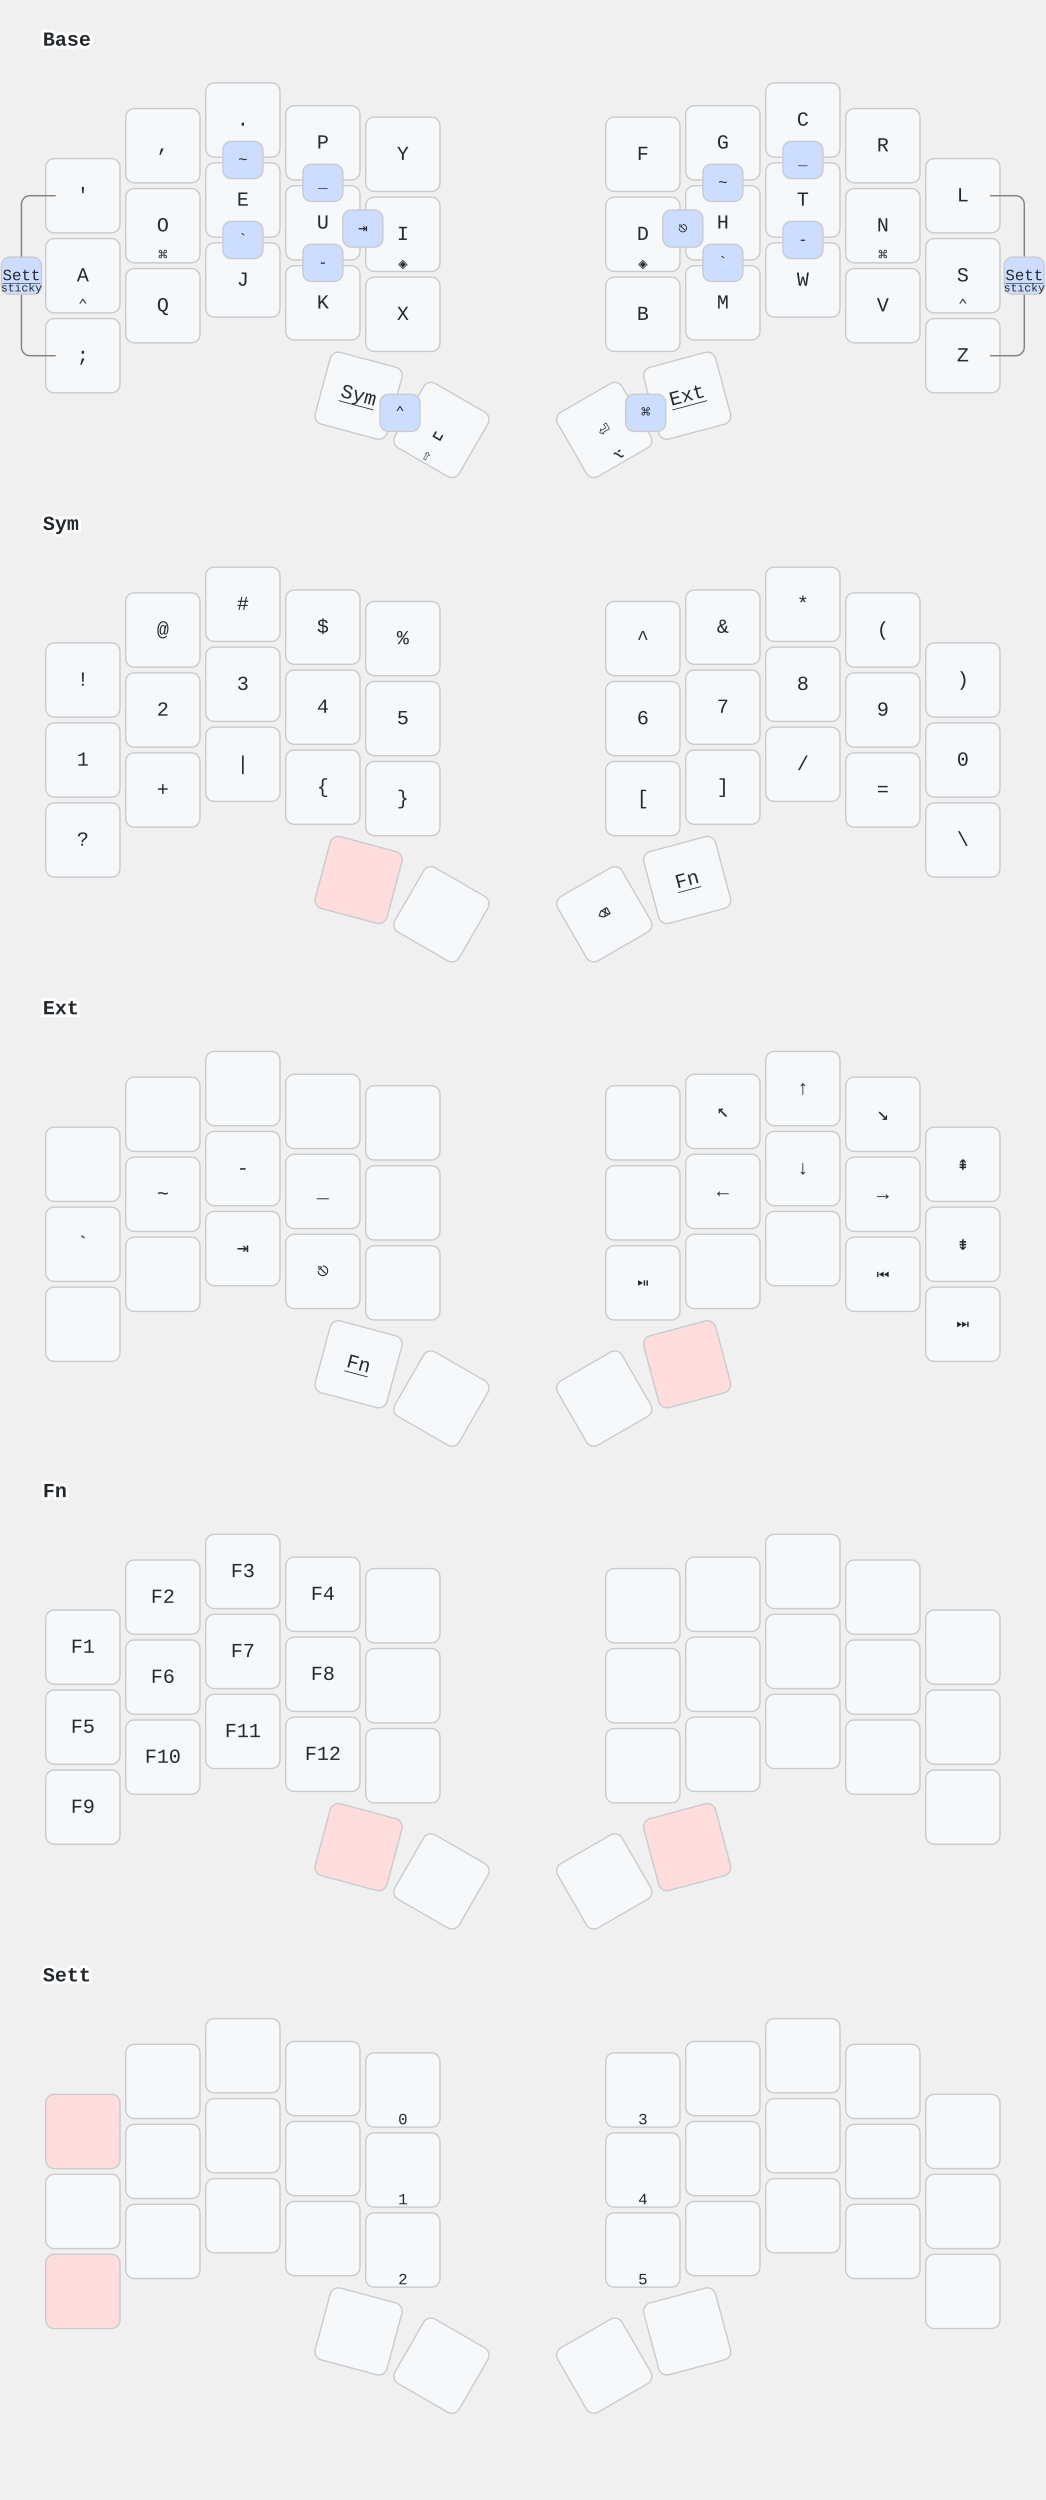
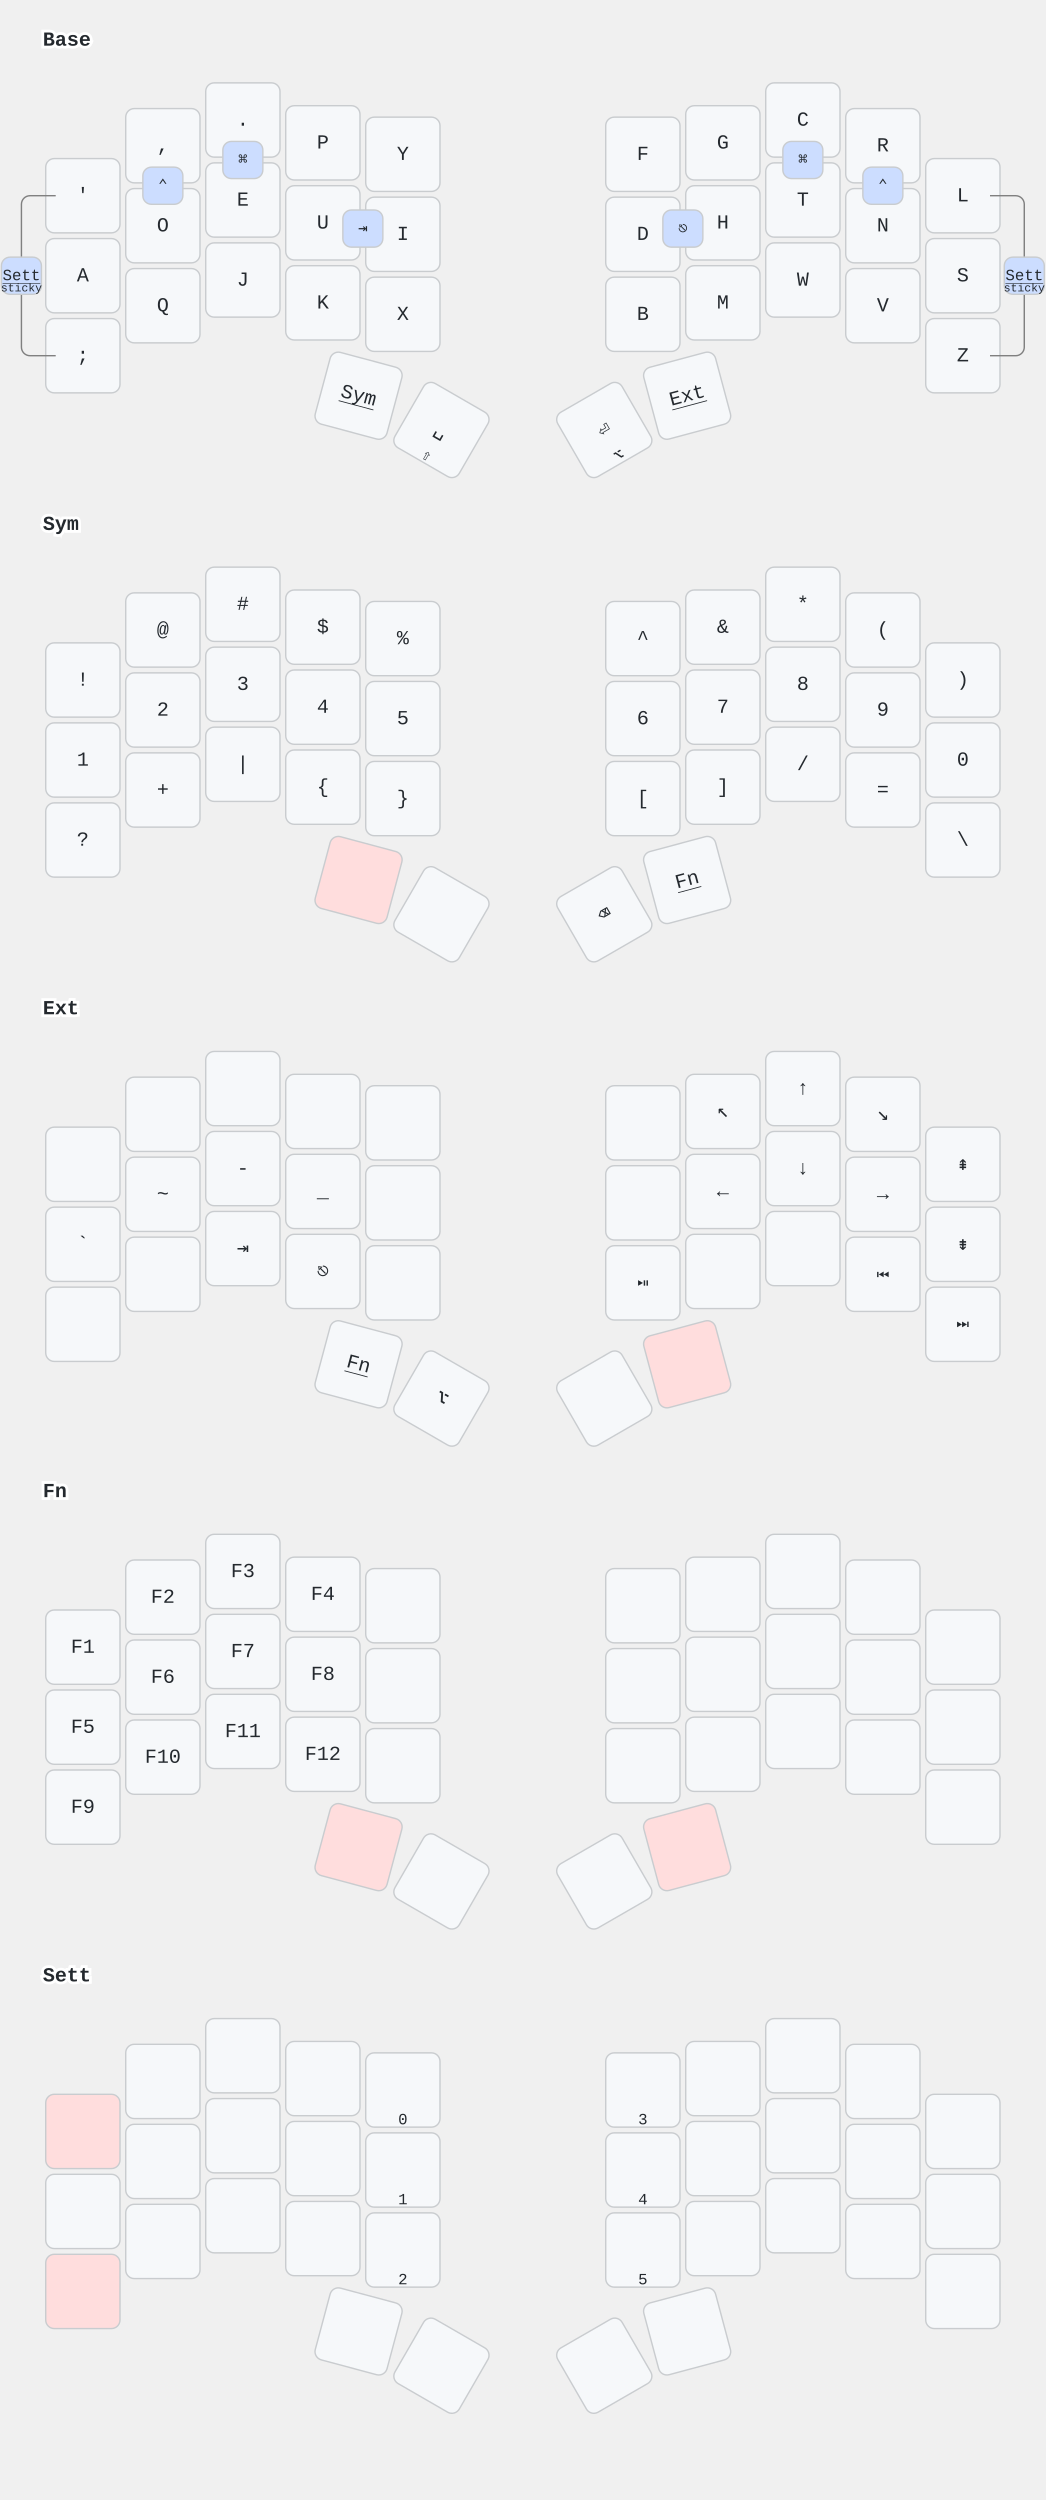
<svg xmlns="http://www.w3.org/2000/svg" xmlns:xlink="http://www.w3.org/1999/xlink" width="732" height="1750" viewBox="0 0 732 1750" class="keymap">
  <defs>/* start glyphs */
- <svg id="mdi:backup-restore">
-       <svg id="mdi-backup-restore" viewBox="0 0 24 24">
-         <path d="M12,3A9,9 0 0,0 3,12H0L4,16L8,12H5A7,7 0 0,1 12,5A7,7 0 0,1 19,12A7,7 0 0,1 12,19C10.5,19 9.09,18.5 7.94,17.7L6.5,19.14C8.04,20.3 9.94,21 12,21A9,9 0 0,0 21,12A9,9 0 0,0 12,3M14,12A2,2 0 0,0 12,10A2,2 0 0,0 10,12A2,2 0 0,0 12,14A2,2 0 0,0 14,12Z" />
-       </svg>
-     </svg>
-     <svg id="mdi:bluetooth-connect">
+ <svg id="mdi:bluetooth-connect">
      <svg id="mdi-bluetooth-connect" viewBox="0 0 24 24">
        <path d="M19,10L17,12L19,14L21,12M14.88,16.29L13,18.17V14.41M13,5.83L14.88,7.71L13,9.58M17.71,7.71L12,2H11V9.58L6.41,5L5,6.41L10.59,12L5,17.58L6.41,19L11,14.41V22H12L17.71,16.29L13.41,12M7,12L5,10L3,12L5,14L7,12Z" />
      </svg>
    </svg>
    <svg id="mdi:bluetooth-off">
      <svg id="mdi-bluetooth-off" viewBox="0 0 24 24">
        <path d="M13,5.83L14.88,7.71L13.28,9.31L14.69,10.72L17.71,7.7L12,2H11V7.03L13,9.03M5.41,4L4,5.41L10.59,12L5,17.59L6.41,19L11,14.41V22H12L16.29,17.71L18.59,20L20,18.59M13,18.17V14.41L14.88,16.29" />
      </svg>
    </svg>
    <svg id="mdi:progress-download">
      <svg id="mdi-progress-download" viewBox="0 0 24 24">
        <path d="M13,2.03C17.73,2.5 21.5,6.25 21.95,11C22.5,16.5 18.5,21.38 13,21.93V19.93C16.64,19.5 19.5,16.61 19.96,12.97C20.5,8.58 17.39,4.59 13,4.05V2.05L13,2.03M11,2.06V4.06C9.57,4.26 8.22,4.84 7.1,5.74L5.67,4.26C7.19,3 9.05,2.25 11,2.06M4.26,5.67L5.69,7.1C4.8,8.23 4.24,9.58 4.05,11H2.05C2.25,9.04 3,7.19 4.26,5.67M2.06,13H4.06C4.24,14.42 4.81,15.77 5.69,16.9L4.27,18.33C3.03,16.81 2.26,14.96 2.06,13M7.1,18.37C8.23,19.25 9.58,19.82 11,20V22C9.04,21.79 7.18,21 5.67,19.74L7.1,18.37M12,16.5L7.5,12H11V8H13V12H16.5L12,16.5Z" />
      </svg>
    </svg>
    <svg id="mdi:volume-high">
      <svg id="mdi-volume-high" viewBox="0 0 24 24">
        <path d="M14,3.23V5.29C16.89,6.15 19,8.83 19,12C19,15.17 16.89,17.84 14,18.7V20.77C18,19.86 21,16.28 21,12C21,7.72 18,4.14 14,3.23M16.5,12C16.5,10.23 15.5,8.71 14,7.97V16C15.5,15.29 16.5,13.76 16.5,12M3,9V15H7L12,20V4L7,9H3Z" />
      </svg>
    </svg>
    <svg id="mdi:volume-medium">
      <svg id="mdi-volume-medium" viewBox="0 0 24 24">
        <path d="M5,9V15H9L14,20V4L9,9M18.5,12C18.5,10.23 17.5,8.71 16,7.97V16C17.5,15.29 18.5,13.76 18.5,12Z" />
      </svg>
    </svg>
  </defs>/* end glyphs */
<style>/* inherit to force styles through use tags */
svg path {
    fill: inherit;
}

/* font and background color specifications */
svg.keymap {
    font-family: SFMono-Regular,Consolas,Liberation Mono,Menlo,monospace;
    font-size: 14px;
    font-kerning: normal;
    text-rendering: optimizeLegibility;
    fill: #24292e;
}

/* default key styling */
rect.key {
    fill: #f6f8fa;
}

rect.key, rect.combo {
    stroke: #c9cccf;
    stroke-width: 1;
}

/* default key side styling, only used is draw_key_sides is set */
rect.side {
    filter: brightness(90%);
}

/* color accent for combo boxes */
rect.combo, rect.combo-separate {
    fill: #cdf;
}

/* color accent for held keys */
rect.held, rect.combo.held {
    fill: #fdd;
}

/* color accent for ghost (optional) keys */
rect.ghost, rect.combo.ghost {
    stroke-dasharray: 4, 4;
    stroke-width: 2;
}

text {
    text-anchor: middle;
    dominant-baseline: middle;
}

/* styling for layer labels */
text.label {
    font-weight: bold;
    text-anchor: start;
    stroke: white;
    stroke-width: 4;
    paint-order: stroke;
}

/* styling for optional footer */
text.footer {
    text-anchor: end;
    dominant-baseline: auto;
    stroke: white;
    stroke-width: 4;
    paint-order: stroke;
}

/* styling for combo tap, and key non-tap label text */
text.combo, text.hold, text.shifted, text.left, text.right, text.tl, text.tr, text.bl, text.br {
    font-size: 11px;
}

text.hold, text.bl, text.br {
    text-anchor: middle;
    dominant-baseline: auto;
}

text.shifted, text.tl, text.tr {
    text-anchor: middle;
    dominant-baseline: hanging;
}

text.left, text.tl, text.bl {
    text-anchor: start;
}

text.right, text.tr, text.br {
    text-anchor: end;
}

text.layer-activator {
    text-decoration: underline;
}

/* styling for hold/shifted label text in combo box */
text.combo.hold, text.combo.shifted, text.combo.left, text.combo.right {
    font-size: 8px;
}

/* lighter symbol for transparent keys */
text.trans {
    fill: #7b7e81;
}

/* styling for combo dendrons */
path.combo {
    stroke-width: 1;
    stroke: gray;
    fill: none;
}

/* Start Tabler Icons Cleanup */
/* cannot use height/width with glyphs */
.icon-tabler &gt; path {
    fill: inherit;
    stroke: inherit;
    stroke-width: 2;
}
/* hide tabler's default box */
.icon-tabler &gt; path[stroke="none"][fill="none"] {
    visibility: hidden;
}
/* End Tabler Icons Cleanup */
</style>
  <g transform="translate(30, 0)" class="layer-Base">
    <text x="0" y="28" class="label" id="Base">Base</text>
    <g transform="translate(0, 56)">
      <g transform="translate(28, 81)" class="key keypos-0">
        <rect rx="6" ry="6" x="-26" y="-26" width="52" height="52" class="key" />
        <text x="0" y="0" class="key tap">'</text>
      </g>
      <g transform="translate(84, 46)" class="key keypos-1">
        <rect rx="6" ry="6" x="-26" y="-26" width="52" height="52" class="key" />
        <text x="0" y="0" class="key tap">,</text>
      </g>
      <g transform="translate(140, 28)" class="key keypos-2">
        <rect rx="6" ry="6" x="-26" y="-26" width="52" height="52" class="key" />
        <text x="0" y="0" class="key tap">.</text>
      </g>
      <g transform="translate(196, 44)" class="key keypos-3">
        <rect rx="6" ry="6" x="-26" y="-26" width="52" height="52" class="key" />
        <text x="0" y="0" class="key tap">P</text>
      </g>
      <g transform="translate(252, 52)" class="key keypos-4">
        <rect rx="6" ry="6" x="-26" y="-26" width="52" height="52" class="key" />
        <text x="0" y="0" class="key tap">Y</text>
      </g>
      <g transform="translate(420, 52)" class="key keypos-5">
        <rect rx="6" ry="6" x="-26" y="-26" width="52" height="52" class="key" />
        <text x="0" y="0" class="key tap">F</text>
      </g>
      <g transform="translate(476, 44)" class="key keypos-6">
        <rect rx="6" ry="6" x="-26" y="-26" width="52" height="52" class="key" />
        <text x="0" y="0" class="key tap">G</text>
      </g>
      <g transform="translate(532, 28)" class="key keypos-7">
        <rect rx="6" ry="6" x="-26" y="-26" width="52" height="52" class="key" />
        <text x="0" y="0" class="key tap">C</text>
      </g>
      <g transform="translate(588, 46)" class="key keypos-8">
        <rect rx="6" ry="6" x="-26" y="-26" width="52" height="52" class="key" />
        <text x="0" y="0" class="key tap">R</text>
      </g>
      <g transform="translate(644, 81)" class="key keypos-9">
        <rect rx="6" ry="6" x="-26" y="-26" width="52" height="52" class="key" />
        <text x="0" y="0" class="key tap">L</text>
      </g>
      <g transform="translate(28, 137)" class="key keypos-10">
        <rect rx="6" ry="6" x="-26" y="-26" width="52" height="52" class="key" />
        <text x="0" y="0" class="key tap">A</text>
-         <text x="0" y="24" class="key hold">⌃</text>
      </g>
      <g transform="translate(84, 102)" class="key keypos-11">
        <rect rx="6" ry="6" x="-26" y="-26" width="52" height="52" class="key" />
        <text x="0" y="0" class="key tap">O</text>
-         <text x="0" y="24" class="key hold">⌘</text>
      </g>
      <g transform="translate(140, 84)" class="key keypos-12">
        <rect rx="6" ry="6" x="-26" y="-26" width="52" height="52" class="key" />
        <text x="0" y="0" class="key tap">E</text>
-         <text x="0" y="24" class="key hold">⇧</text>
      </g>
      <g transform="translate(196, 100)" class="key keypos-13">
        <rect rx="6" ry="6" x="-26" y="-26" width="52" height="52" class="key" />
        <text x="0" y="0" class="key tap">U</text>
-         <text x="0" y="24" class="key hold">⌥</text>
      </g>
      <g transform="translate(252, 108)" class="key keypos-14">
        <rect rx="6" ry="6" x="-26" y="-26" width="52" height="52" class="key" />
        <text x="0" y="0" class="key tap">I</text>
-         <text x="0" y="24" class="key hold">◈</text>
      </g>
      <g transform="translate(420, 108)" class="key keypos-15">
        <rect rx="6" ry="6" x="-26" y="-26" width="52" height="52" class="key" />
        <text x="0" y="0" class="key tap">D</text>
-         <text x="0" y="24" class="key hold">◈</text>
      </g>
      <g transform="translate(476, 100)" class="key keypos-16">
        <rect rx="6" ry="6" x="-26" y="-26" width="52" height="52" class="key" />
        <text x="0" y="0" class="key tap">H</text>
-         <text x="0" y="24" class="key hold">⌥</text>
      </g>
      <g transform="translate(532, 84)" class="key keypos-17">
        <rect rx="6" ry="6" x="-26" y="-26" width="52" height="52" class="key" />
        <text x="0" y="0" class="key tap">T</text>
-         <text x="0" y="24" class="key hold">⇧</text>
      </g>
      <g transform="translate(588, 102)" class="key keypos-18">
        <rect rx="6" ry="6" x="-26" y="-26" width="52" height="52" class="key" />
        <text x="0" y="0" class="key tap">N</text>
-         <text x="0" y="24" class="key hold">⌘</text>
      </g>
      <g transform="translate(644, 137)" class="key keypos-19">
        <rect rx="6" ry="6" x="-26" y="-26" width="52" height="52" class="key" />
        <text x="0" y="0" class="key tap">S</text>
-         <text x="0" y="24" class="key hold">⌃</text>
      </g>
      <g transform="translate(28, 193)" class="key keypos-20">
        <rect rx="6" ry="6" x="-26" y="-26" width="52" height="52" class="key" />
        <text x="0" y="0" class="key tap">;</text>
      </g>
      <g transform="translate(84, 158)" class="key keypos-21">
        <rect rx="6" ry="6" x="-26" y="-26" width="52" height="52" class="key" />
        <text x="0" y="0" class="key tap">Q</text>
      </g>
      <g transform="translate(140, 140)" class="key keypos-22">
        <rect rx="6" ry="6" x="-26" y="-26" width="52" height="52" class="key" />
        <text x="0" y="0" class="key tap">J</text>
      </g>
      <g transform="translate(196, 156)" class="key keypos-23">
        <rect rx="6" ry="6" x="-26" y="-26" width="52" height="52" class="key" />
        <text x="0" y="0" class="key tap">K</text>
      </g>
      <g transform="translate(252, 164)" class="key keypos-24">
        <rect rx="6" ry="6" x="-26" y="-26" width="52" height="52" class="key" />
        <text x="0" y="0" class="key tap">X</text>
      </g>
      <g transform="translate(420, 164)" class="key keypos-25">
        <rect rx="6" ry="6" x="-26" y="-26" width="52" height="52" class="key" />
        <text x="0" y="0" class="key tap">B</text>
      </g>
      <g transform="translate(476, 156)" class="key keypos-26">
        <rect rx="6" ry="6" x="-26" y="-26" width="52" height="52" class="key" />
        <text x="0" y="0" class="key tap">M</text>
      </g>
      <g transform="translate(532, 140)" class="key keypos-27">
        <rect rx="6" ry="6" x="-26" y="-26" width="52" height="52" class="key" />
        <text x="0" y="0" class="key tap">W</text>
      </g>
      <g transform="translate(588, 158)" class="key keypos-28">
        <rect rx="6" ry="6" x="-26" y="-26" width="52" height="52" class="key" />
        <text x="0" y="0" class="key tap">V</text>
      </g>
      <g transform="translate(644, 193)" class="key keypos-29">
        <rect rx="6" ry="6" x="-26" y="-26" width="52" height="52" class="key" />
        <text x="0" y="0" class="key tap">Z</text>
      </g>
      <g transform="translate(221, 221) rotate(15.0)" class="key keypos-30">
        <rect rx="6" ry="6" x="-26" y="-26" width="52" height="52" class="key" />
        <a href="#Sym">
          <text x="0" y="0" class="key tap layer-activator">Sym</text>
        </a>
      </g>
      <g transform="translate(279, 245) rotate(30.0)" class="key keypos-31">
        <rect rx="6" ry="6" x="-26" y="-26" width="52" height="52" class="key" />
        <text x="0" y="0" class="key tap">␣</text>
        <text x="0" y="24" class="key hold">⇧</text>
      </g>
      <g transform="translate(393, 245) rotate(-30.0)" class="key keypos-32">
        <rect rx="6" ry="6" x="-26" y="-26" width="52" height="52" class="key" />
        <text x="0" y="0" class="key tap">⏎</text>
        <text x="0" y="24" class="key hold">⌥</text>
      </g>
      <g transform="translate(451, 221) rotate(-15.0)" class="key keypos-33">
        <rect rx="6" ry="6" x="-26" y="-26" width="52" height="52" class="key" />
        <a href="#Ext">
          <text x="0" y="0" class="key tap layer-activator">Ext</text>
        </a>
      </g>
      <g class="combo combopos-0">
        <path d="M-15,137 v-50 a6.0,6.0 0 0 1 6.0,-6.0 h18" class="combo" />
        <path d="M-15,137 v50 a6.0,6.0 0 0 0 6.0,6.0 h18" class="combo" />
        <rect rx="6" ry="6" x="-29" y="124" width="28" height="26" class="combo" />
        <a href="#Sett">
          <text x="-15" y="137" class="combo tap layer-activator">Sett</text>
        </a>
        <text x="-15" y="148" class="combo hold">sticky</text>
      </g>
      <g class="combo combopos-1">
        <path d="M687,137 v-50 a6.0,6.0 0 0 0 -6.0,-6.0 h-18" class="combo" />
        <path d="M687,137 v50 a6.0,6.0 0 0 1 -6.0,6.0 h-18" class="combo" />
        <rect rx="6" ry="6" x="673" y="124" width="28" height="26" class="combo" />
        <a href="#Sett">
          <text x="687" y="137" class="combo tap layer-activator">Sett</text>
        </a>
        <text x="687" y="148" class="combo hold">sticky</text>
      </g>
      <g class="combo combopos-2">
        <rect rx="6" ry="6" x="210" y="91" width="28" height="26" class="combo" />
        <text x="224" y="104" class="combo tap">⇥</text>
      </g>
      <g class="combo combopos-3">
        <rect rx="6" ry="6" x="434" y="91" width="28" height="26" class="combo" />
        <text x="448" y="104" class="combo tap">⎋</text>
      </g>
      <g class="combo combopos-4">
-         <rect rx="6" ry="6" x="236" y="220" width="28" height="26" class="combo" />
-         <text x="250" y="233" class="combo tap">⌃</text>
+         <rect rx="6" ry="6" x="70" y="61" width="28" height="26" class="combo" />
+         <text x="84" y="74" class="combo tap">⌃</text>
      </g>
      <g class="combo combopos-5">
-         <rect rx="6" ry="6" x="408" y="220" width="28" height="26" class="combo" />
-         <text x="422" y="233" class="combo tap">⌘</text>
+         <rect rx="6" ry="6" x="126" y="43" width="28" height="26" class="combo" />
+         <text x="140" y="56" class="combo tap">⌘</text>
      </g>
      <g class="combo combopos-6">
-         <rect rx="6" ry="6" x="126" y="43" width="28" height="26" class="combo" />
-         <text x="140" y="56" class="combo tap">~</text>
+         <rect rx="6" ry="6" x="574" y="61" width="28" height="26" class="combo" />
+         <text x="588" y="74" class="combo tap">⌃</text>
      </g>
      <g class="combo combopos-7">
-         <rect rx="6" ry="6" x="126" y="99" width="28" height="26" class="combo" />
-         <text x="140" y="112" class="combo tap">`</text>
-       </g>
-       <g class="combo combopos-8">
-         <rect rx="6" ry="6" x="182" y="59" width="28" height="26" class="combo" />
-         <text x="196" y="72" class="combo tap">_</text>
-       </g>
-       <g class="combo combopos-9">
-         <rect rx="6" ry="6" x="182" y="115" width="28" height="26" class="combo" />
-         <text x="196" y="128" class="combo tap">-</text>
-       </g>
-       <g class="combo combopos-10">
-         <rect rx="6" ry="6" x="462" y="59" width="28" height="26" class="combo" />
-         <text x="476" y="72" class="combo tap">~</text>
-       </g>
-       <g class="combo combopos-11">
-         <rect rx="6" ry="6" x="462" y="115" width="28" height="26" class="combo" />
-         <text x="476" y="128" class="combo tap">`</text>
-       </g>
-       <g class="combo combopos-12">
        <rect rx="6" ry="6" x="518" y="43" width="28" height="26" class="combo" />
-         <text x="532" y="56" class="combo tap">_</text>
-       </g>
-       <g class="combo combopos-13">
-         <rect rx="6" ry="6" x="518" y="99" width="28" height="26" class="combo" />
-         <text x="532" y="112" class="combo tap">-</text>
+         <text x="532" y="56" class="combo tap">⌘</text>
      </g>
    </g>
  </g>
  <g transform="translate(30, 339)" class="layer-Sym">
    <text x="0" y="28" class="label" id="Sym">Sym</text>
    <g transform="translate(0, 56)">
      <g transform="translate(28, 81)" class="key keypos-0">
        <rect rx="6" ry="6" x="-26" y="-26" width="52" height="52" class="key" />
        <text x="0" y="0" class="key tap">!</text>
      </g>
      <g transform="translate(84, 46)" class="key keypos-1">
        <rect rx="6" ry="6" x="-26" y="-26" width="52" height="52" class="key" />
        <text x="0" y="0" class="key tap">@</text>
      </g>
      <g transform="translate(140, 28)" class="key keypos-2">
        <rect rx="6" ry="6" x="-26" y="-26" width="52" height="52" class="key" />
        <text x="0" y="0" class="key tap">#</text>
      </g>
      <g transform="translate(196, 44)" class="key keypos-3">
        <rect rx="6" ry="6" x="-26" y="-26" width="52" height="52" class="key" />
        <text x="0" y="0" class="key tap">$</text>
      </g>
      <g transform="translate(252, 52)" class="key keypos-4">
        <rect rx="6" ry="6" x="-26" y="-26" width="52" height="52" class="key" />
        <text x="0" y="0" class="key tap">%</text>
      </g>
      <g transform="translate(420, 52)" class="key keypos-5">
        <rect rx="6" ry="6" x="-26" y="-26" width="52" height="52" class="key" />
        <text x="0" y="0" class="key tap">^</text>
      </g>
      <g transform="translate(476, 44)" class="key keypos-6">
        <rect rx="6" ry="6" x="-26" y="-26" width="52" height="52" class="key" />
        <text x="0" y="0" class="key tap">&amp;</text>
      </g>
      <g transform="translate(532, 28)" class="key keypos-7">
        <rect rx="6" ry="6" x="-26" y="-26" width="52" height="52" class="key" />
        <text x="0" y="0" class="key tap">*</text>
      </g>
      <g transform="translate(588, 46)" class="key keypos-8">
        <rect rx="6" ry="6" x="-26" y="-26" width="52" height="52" class="key" />
        <text x="0" y="0" class="key tap">(</text>
      </g>
      <g transform="translate(644, 81)" class="key keypos-9">
        <rect rx="6" ry="6" x="-26" y="-26" width="52" height="52" class="key" />
        <text x="0" y="0" class="key tap">)</text>
      </g>
      <g transform="translate(28, 137)" class="key keypos-10">
        <rect rx="6" ry="6" x="-26" y="-26" width="52" height="52" class="key" />
        <text x="0" y="0" class="key tap">1</text>
      </g>
      <g transform="translate(84, 102)" class="key keypos-11">
        <rect rx="6" ry="6" x="-26" y="-26" width="52" height="52" class="key" />
        <text x="0" y="0" class="key tap">2</text>
      </g>
      <g transform="translate(140, 84)" class="key keypos-12">
        <rect rx="6" ry="6" x="-26" y="-26" width="52" height="52" class="key" />
        <text x="0" y="0" class="key tap">3</text>
      </g>
      <g transform="translate(196, 100)" class="key keypos-13">
        <rect rx="6" ry="6" x="-26" y="-26" width="52" height="52" class="key" />
        <text x="0" y="0" class="key tap">4</text>
      </g>
      <g transform="translate(252, 108)" class="key keypos-14">
        <rect rx="6" ry="6" x="-26" y="-26" width="52" height="52" class="key" />
        <text x="0" y="0" class="key tap">5</text>
      </g>
      <g transform="translate(420, 108)" class="key keypos-15">
        <rect rx="6" ry="6" x="-26" y="-26" width="52" height="52" class="key" />
        <text x="0" y="0" class="key tap">6</text>
      </g>
      <g transform="translate(476, 100)" class="key keypos-16">
        <rect rx="6" ry="6" x="-26" y="-26" width="52" height="52" class="key" />
        <text x="0" y="0" class="key tap">7</text>
      </g>
      <g transform="translate(532, 84)" class="key keypos-17">
        <rect rx="6" ry="6" x="-26" y="-26" width="52" height="52" class="key" />
        <text x="0" y="0" class="key tap">8</text>
      </g>
      <g transform="translate(588, 102)" class="key keypos-18">
        <rect rx="6" ry="6" x="-26" y="-26" width="52" height="52" class="key" />
        <text x="0" y="0" class="key tap">9</text>
      </g>
      <g transform="translate(644, 137)" class="key keypos-19">
        <rect rx="6" ry="6" x="-26" y="-26" width="52" height="52" class="key" />
        <text x="0" y="0" class="key tap">0</text>
      </g>
      <g transform="translate(28, 193)" class="key keypos-20">
        <rect rx="6" ry="6" x="-26" y="-26" width="52" height="52" class="key" />
        <text x="0" y="0" class="key tap">?</text>
      </g>
      <g transform="translate(84, 158)" class="key keypos-21">
        <rect rx="6" ry="6" x="-26" y="-26" width="52" height="52" class="key" />
        <text x="0" y="0" class="key tap">+</text>
      </g>
      <g transform="translate(140, 140)" class="key keypos-22">
        <rect rx="6" ry="6" x="-26" y="-26" width="52" height="52" class="key" />
        <text x="0" y="0" class="key tap">|</text>
      </g>
      <g transform="translate(196, 156)" class="key keypos-23">
        <rect rx="6" ry="6" x="-26" y="-26" width="52" height="52" class="key" />
        <text x="0" y="0" class="key tap">{</text>
      </g>
      <g transform="translate(252, 164)" class="key keypos-24">
        <rect rx="6" ry="6" x="-26" y="-26" width="52" height="52" class="key" />
        <text x="0" y="0" class="key tap">}</text>
      </g>
      <g transform="translate(420, 164)" class="key keypos-25">
        <rect rx="6" ry="6" x="-26" y="-26" width="52" height="52" class="key" />
        <text x="0" y="0" class="key tap">[</text>
      </g>
      <g transform="translate(476, 156)" class="key keypos-26">
        <rect rx="6" ry="6" x="-26" y="-26" width="52" height="52" class="key" />
        <text x="0" y="0" class="key tap">]</text>
      </g>
      <g transform="translate(532, 140)" class="key keypos-27">
        <rect rx="6" ry="6" x="-26" y="-26" width="52" height="52" class="key" />
        <text x="0" y="0" class="key tap">/</text>
      </g>
      <g transform="translate(588, 158)" class="key keypos-28">
        <rect rx="6" ry="6" x="-26" y="-26" width="52" height="52" class="key" />
        <text x="0" y="0" class="key tap">=</text>
      </g>
      <g transform="translate(644, 193)" class="key keypos-29">
        <rect rx="6" ry="6" x="-26" y="-26" width="52" height="52" class="key" />
        <text x="0" y="0" class="key tap">\</text>
      </g>
      <g transform="translate(221, 221) rotate(15.0)" class="key held keypos-30">
        <rect rx="6" ry="6" x="-26" y="-26" width="52" height="52" class="key held" />
      </g>
      <g transform="translate(279, 245) rotate(30.0)" class="key keypos-31">
        <rect rx="6" ry="6" x="-26" y="-26" width="52" height="52" class="key" />
      </g>
      <g transform="translate(393, 245) rotate(-30.0)" class="key keypos-32">
        <rect rx="6" ry="6" x="-26" y="-26" width="52" height="52" class="key" />
        <text x="0" y="0" class="key tap">⌫</text>
      </g>
      <g transform="translate(451, 221) rotate(-15.0)" class="key keypos-33">
        <rect rx="6" ry="6" x="-26" y="-26" width="52" height="52" class="key" />
        <a href="#Fn">
          <text x="0" y="0" class="key tap layer-activator">Fn</text>
        </a>
      </g>
    </g>
  </g>
  <g transform="translate(30, 678)" class="layer-Ext">
    <text x="0" y="28" class="label" id="Ext">Ext</text>
    <g transform="translate(0, 56)">
      <g transform="translate(28, 81)" class="key keypos-0">
        <rect rx="6" ry="6" x="-26" y="-26" width="52" height="52" class="key" />
      </g>
      <g transform="translate(84, 46)" class="key keypos-1">
        <rect rx="6" ry="6" x="-26" y="-26" width="52" height="52" class="key" />
      </g>
      <g transform="translate(140, 28)" class="key keypos-2">
        <rect rx="6" ry="6" x="-26" y="-26" width="52" height="52" class="key" />
      </g>
      <g transform="translate(196, 44)" class="key keypos-3">
        <rect rx="6" ry="6" x="-26" y="-26" width="52" height="52" class="key" />
      </g>
      <g transform="translate(252, 52)" class="key keypos-4">
        <rect rx="6" ry="6" x="-26" y="-26" width="52" height="52" class="key" />
      </g>
      <g transform="translate(420, 52)" class="key keypos-5">
        <rect rx="6" ry="6" x="-26" y="-26" width="52" height="52" class="key" />
      </g>
      <g transform="translate(476, 44)" class="key keypos-6">
        <rect rx="6" ry="6" x="-26" y="-26" width="52" height="52" class="key" />
        <text x="0" y="0" class="key tap">↖</text>
      </g>
      <g transform="translate(532, 28)" class="key keypos-7">
        <rect rx="6" ry="6" x="-26" y="-26" width="52" height="52" class="key" />
        <text x="0" y="0" class="key tap">↑</text>
      </g>
      <g transform="translate(588, 46)" class="key keypos-8">
        <rect rx="6" ry="6" x="-26" y="-26" width="52" height="52" class="key" />
        <text x="0" y="0" class="key tap">↘</text>
      </g>
      <g transform="translate(644, 81)" class="key keypos-9">
        <rect rx="6" ry="6" x="-26" y="-26" width="52" height="52" class="key" />
        <text x="0" y="0" class="key tap">⇞</text>
      </g>
      <g transform="translate(28, 137)" class="key keypos-10">
        <rect rx="6" ry="6" x="-26" y="-26" width="52" height="52" class="key" />
        <text x="0" y="0" class="key tap">`</text>
      </g>
      <g transform="translate(84, 102)" class="key keypos-11">
        <rect rx="6" ry="6" x="-26" y="-26" width="52" height="52" class="key" />
        <text x="0" y="0" class="key tap">~</text>
      </g>
      <g transform="translate(140, 84)" class="key keypos-12">
        <rect rx="6" ry="6" x="-26" y="-26" width="52" height="52" class="key" />
        <text x="0" y="0" class="key tap">-</text>
      </g>
      <g transform="translate(196, 100)" class="key keypos-13">
        <rect rx="6" ry="6" x="-26" y="-26" width="52" height="52" class="key" />
        <text x="0" y="0" class="key tap">_</text>
      </g>
      <g transform="translate(252, 108)" class="key keypos-14">
        <rect rx="6" ry="6" x="-26" y="-26" width="52" height="52" class="key" />
      </g>
      <g transform="translate(420, 108)" class="key keypos-15">
        <rect rx="6" ry="6" x="-26" y="-26" width="52" height="52" class="key" />
      </g>
      <g transform="translate(476, 100)" class="key keypos-16">
        <rect rx="6" ry="6" x="-26" y="-26" width="52" height="52" class="key" />
        <text x="0" y="0" class="key tap">←</text>
      </g>
      <g transform="translate(532, 84)" class="key keypos-17">
        <rect rx="6" ry="6" x="-26" y="-26" width="52" height="52" class="key" />
        <text x="0" y="0" class="key tap">↓</text>
      </g>
      <g transform="translate(588, 102)" class="key keypos-18">
        <rect rx="6" ry="6" x="-26" y="-26" width="52" height="52" class="key" />
        <text x="0" y="0" class="key tap">→</text>
      </g>
      <g transform="translate(644, 137)" class="key keypos-19">
        <rect rx="6" ry="6" x="-26" y="-26" width="52" height="52" class="key" />
        <text x="0" y="0" class="key tap">⇟</text>
      </g>
      <g transform="translate(28, 193)" class="key keypos-20">
        <rect rx="6" ry="6" x="-26" y="-26" width="52" height="52" class="key" />
      </g>
      <g transform="translate(84, 158)" class="key keypos-21">
        <rect rx="6" ry="6" x="-26" y="-26" width="52" height="52" class="key" />
      </g>
      <g transform="translate(140, 140)" class="key keypos-22">
        <rect rx="6" ry="6" x="-26" y="-26" width="52" height="52" class="key" />
        <text x="0" y="0" class="key tap">⇥</text>
      </g>
      <g transform="translate(196, 156)" class="key keypos-23">
        <rect rx="6" ry="6" x="-26" y="-26" width="52" height="52" class="key" />
        <text x="0" y="0" class="key tap">⎋</text>
      </g>
      <g transform="translate(252, 164)" class="key keypos-24">
        <rect rx="6" ry="6" x="-26" y="-26" width="52" height="52" class="key" />
      </g>
      <g transform="translate(420, 164)" class="key keypos-25">
        <rect rx="6" ry="6" x="-26" y="-26" width="52" height="52" class="key" />
        <text x="0" y="0" class="key tap">⏯</text>
      </g>
      <g transform="translate(476, 156)" class="key keypos-26">
        <rect rx="6" ry="6" x="-26" y="-26" width="52" height="52" class="key" />
        <use href="#mdi:volume-medium" xlink:href="#mdi:volume-medium" x="-7" y="-7" height="14" width="14.0" class="key tap glyph mdi:volume-medium" />
      </g>
      <g transform="translate(532, 140)" class="key keypos-27">
        <rect rx="6" ry="6" x="-26" y="-26" width="52" height="52" class="key" />
        <use href="#mdi:volume-high" xlink:href="#mdi:volume-high" x="-7" y="-7" height="14" width="14.0" class="key tap glyph mdi:volume-high" />
      </g>
      <g transform="translate(588, 158)" class="key keypos-28">
        <rect rx="6" ry="6" x="-26" y="-26" width="52" height="52" class="key" />
        <text x="0" y="0" class="key tap">⏮</text>
      </g>
      <g transform="translate(644, 193)" class="key keypos-29">
        <rect rx="6" ry="6" x="-26" y="-26" width="52" height="52" class="key" />
        <text x="0" y="0" class="key tap">⏭</text>
      </g>
      <g transform="translate(221, 221) rotate(15.0)" class="key keypos-30">
        <rect rx="6" ry="6" x="-26" y="-26" width="52" height="52" class="key" />
        <a href="#Fn">
          <text x="0" y="0" class="key tap layer-activator">Fn</text>
        </a>
      </g>
      <g transform="translate(279, 245) rotate(30.0)" class="key keypos-31">
        <rect rx="6" ry="6" x="-26" y="-26" width="52" height="52" class="key" />
+         <text x="0" y="0" class="key tap">⌥</text>
      </g>
      <g transform="translate(393, 245) rotate(-30.0)" class="key keypos-32">
        <rect rx="6" ry="6" x="-26" y="-26" width="52" height="52" class="key" />
      </g>
      <g transform="translate(451, 221) rotate(-15.0)" class="key held keypos-33">
        <rect rx="6" ry="6" x="-26" y="-26" width="52" height="52" class="key held" />
      </g>
    </g>
  </g>
  <g transform="translate(30, 1016)" class="layer-Fn">
    <text x="0" y="28" class="label" id="Fn">Fn</text>
    <g transform="translate(0, 56)">
      <g transform="translate(28, 81)" class="key keypos-0">
        <rect rx="6" ry="6" x="-26" y="-26" width="52" height="52" class="key" />
        <text x="0" y="0" class="key tap">F1</text>
      </g>
      <g transform="translate(84, 46)" class="key keypos-1">
        <rect rx="6" ry="6" x="-26" y="-26" width="52" height="52" class="key" />
        <text x="0" y="0" class="key tap">F2</text>
      </g>
      <g transform="translate(140, 28)" class="key keypos-2">
        <rect rx="6" ry="6" x="-26" y="-26" width="52" height="52" class="key" />
        <text x="0" y="0" class="key tap">F3</text>
      </g>
      <g transform="translate(196, 44)" class="key keypos-3">
        <rect rx="6" ry="6" x="-26" y="-26" width="52" height="52" class="key" />
        <text x="0" y="0" class="key tap">F4</text>
      </g>
      <g transform="translate(252, 52)" class="key keypos-4">
        <rect rx="6" ry="6" x="-26" y="-26" width="52" height="52" class="key" />
      </g>
      <g transform="translate(420, 52)" class="key keypos-5">
        <rect rx="6" ry="6" x="-26" y="-26" width="52" height="52" class="key" />
      </g>
      <g transform="translate(476, 44)" class="key keypos-6">
        <rect rx="6" ry="6" x="-26" y="-26" width="52" height="52" class="key" />
      </g>
      <g transform="translate(532, 28)" class="key keypos-7">
        <rect rx="6" ry="6" x="-26" y="-26" width="52" height="52" class="key" />
      </g>
      <g transform="translate(588, 46)" class="key keypos-8">
        <rect rx="6" ry="6" x="-26" y="-26" width="52" height="52" class="key" />
      </g>
      <g transform="translate(644, 81)" class="key keypos-9">
        <rect rx="6" ry="6" x="-26" y="-26" width="52" height="52" class="key" />
      </g>
      <g transform="translate(28, 137)" class="key keypos-10">
        <rect rx="6" ry="6" x="-26" y="-26" width="52" height="52" class="key" />
        <text x="0" y="0" class="key tap">F5</text>
      </g>
      <g transform="translate(84, 102)" class="key keypos-11">
        <rect rx="6" ry="6" x="-26" y="-26" width="52" height="52" class="key" />
        <text x="0" y="0" class="key tap">F6</text>
      </g>
      <g transform="translate(140, 84)" class="key keypos-12">
        <rect rx="6" ry="6" x="-26" y="-26" width="52" height="52" class="key" />
        <text x="0" y="0" class="key tap">F7</text>
      </g>
      <g transform="translate(196, 100)" class="key keypos-13">
        <rect rx="6" ry="6" x="-26" y="-26" width="52" height="52" class="key" />
        <text x="0" y="0" class="key tap">F8</text>
      </g>
      <g transform="translate(252, 108)" class="key keypos-14">
        <rect rx="6" ry="6" x="-26" y="-26" width="52" height="52" class="key" />
      </g>
      <g transform="translate(420, 108)" class="key keypos-15">
        <rect rx="6" ry="6" x="-26" y="-26" width="52" height="52" class="key" />
      </g>
      <g transform="translate(476, 100)" class="key keypos-16">
        <rect rx="6" ry="6" x="-26" y="-26" width="52" height="52" class="key" />
      </g>
      <g transform="translate(532, 84)" class="key keypos-17">
        <rect rx="6" ry="6" x="-26" y="-26" width="52" height="52" class="key" />
      </g>
      <g transform="translate(588, 102)" class="key keypos-18">
        <rect rx="6" ry="6" x="-26" y="-26" width="52" height="52" class="key" />
      </g>
      <g transform="translate(644, 137)" class="key keypos-19">
        <rect rx="6" ry="6" x="-26" y="-26" width="52" height="52" class="key" />
      </g>
      <g transform="translate(28, 193)" class="key keypos-20">
        <rect rx="6" ry="6" x="-26" y="-26" width="52" height="52" class="key" />
        <text x="0" y="0" class="key tap">F9</text>
      </g>
      <g transform="translate(84, 158)" class="key keypos-21">
        <rect rx="6" ry="6" x="-26" y="-26" width="52" height="52" class="key" />
        <text x="0" y="0" class="key tap">F10</text>
      </g>
      <g transform="translate(140, 140)" class="key keypos-22">
        <rect rx="6" ry="6" x="-26" y="-26" width="52" height="52" class="key" />
        <text x="0" y="0" class="key tap">F11</text>
      </g>
      <g transform="translate(196, 156)" class="key keypos-23">
        <rect rx="6" ry="6" x="-26" y="-26" width="52" height="52" class="key" />
        <text x="0" y="0" class="key tap">F12</text>
      </g>
      <g transform="translate(252, 164)" class="key keypos-24">
        <rect rx="6" ry="6" x="-26" y="-26" width="52" height="52" class="key" />
      </g>
      <g transform="translate(420, 164)" class="key keypos-25">
        <rect rx="6" ry="6" x="-26" y="-26" width="52" height="52" class="key" />
      </g>
      <g transform="translate(476, 156)" class="key keypos-26">
        <rect rx="6" ry="6" x="-26" y="-26" width="52" height="52" class="key" />
      </g>
      <g transform="translate(532, 140)" class="key keypos-27">
        <rect rx="6" ry="6" x="-26" y="-26" width="52" height="52" class="key" />
      </g>
      <g transform="translate(588, 158)" class="key keypos-28">
        <rect rx="6" ry="6" x="-26" y="-26" width="52" height="52" class="key" />
      </g>
      <g transform="translate(644, 193)" class="key keypos-29">
        <rect rx="6" ry="6" x="-26" y="-26" width="52" height="52" class="key" />
      </g>
      <g transform="translate(221, 221) rotate(15.0)" class="key held keypos-30">
        <rect rx="6" ry="6" x="-26" y="-26" width="52" height="52" class="key held" />
      </g>
      <g transform="translate(279, 245) rotate(30.0)" class="key keypos-31">
        <rect rx="6" ry="6" x="-26" y="-26" width="52" height="52" class="key" />
      </g>
      <g transform="translate(393, 245) rotate(-30.0)" class="key keypos-32">
        <rect rx="6" ry="6" x="-26" y="-26" width="52" height="52" class="key" />
      </g>
      <g transform="translate(451, 221) rotate(-15.0)" class="key held keypos-33">
        <rect rx="6" ry="6" x="-26" y="-26" width="52" height="52" class="key held" />
      </g>
    </g>
  </g>
  <g transform="translate(30, 1355)" class="layer-Sett">
    <text x="0" y="28" class="label" id="Sett">Sett</text>
    <g transform="translate(0, 56)">
      <g transform="translate(28, 81)" class="key held keypos-0">
        <rect rx="6" ry="6" x="-26" y="-26" width="52" height="52" class="key held" />
-         <use href="#mdi:progress-download" xlink:href="#mdi:progress-download" x="-7" y="-7" height="14" width="14.0" class="key held tap glyph mdi:progress-download" />
      </g>
      <g transform="translate(84, 46)" class="key keypos-1">
        <rect rx="6" ry="6" x="-26" y="-26" width="52" height="52" class="key" />
+         <use href="#mdi:progress-download" xlink:href="#mdi:progress-download" x="-7" y="-7" height="14" width="14.0" class="key tap glyph mdi:progress-download" />
      </g>
      <g transform="translate(140, 28)" class="key keypos-2">
        <rect rx="6" ry="6" x="-26" y="-26" width="52" height="52" class="key" />
      </g>
      <g transform="translate(196, 44)" class="key keypos-3">
        <rect rx="6" ry="6" x="-26" y="-26" width="52" height="52" class="key" />
        <use href="#mdi:bluetooth-off" xlink:href="#mdi:bluetooth-off" x="-7" y="-7" height="14" width="14.0" class="key tap glyph mdi:bluetooth-off" />
      </g>
      <g transform="translate(252, 52)" class="key keypos-4">
        <rect rx="6" ry="6" x="-26" y="-26" width="52" height="52" class="key" />
        <use href="#mdi:bluetooth-connect" xlink:href="#mdi:bluetooth-connect" x="-7" y="-7" height="14" width="14.0" class="key tap glyph mdi:bluetooth-connect" />
        <text x="0" y="24" class="key hold">0</text>
      </g>
      <g transform="translate(420, 52)" class="key keypos-5">
        <rect rx="6" ry="6" x="-26" y="-26" width="52" height="52" class="key" />
        <use href="#mdi:bluetooth-connect" xlink:href="#mdi:bluetooth-connect" x="-7" y="-7" height="14" width="14.0" class="key tap glyph mdi:bluetooth-connect" />
        <text x="0" y="24" class="key hold">3</text>
      </g>
      <g transform="translate(476, 44)" class="key keypos-6">
        <rect rx="6" ry="6" x="-26" y="-26" width="52" height="52" class="key" />
      </g>
      <g transform="translate(532, 28)" class="key keypos-7">
        <rect rx="6" ry="6" x="-26" y="-26" width="52" height="52" class="key" />
-         <use href="#mdi:backup-restore" xlink:href="#mdi:backup-restore" x="-7" y="-7" height="14" width="14.0" class="key tap glyph mdi:backup-restore" />
      </g>
      <g transform="translate(588, 46)" class="key keypos-8">
        <rect rx="6" ry="6" x="-26" y="-26" width="52" height="52" class="key" />
+         <use href="#mdi:progress-download" xlink:href="#mdi:progress-download" x="-7" y="-7" height="14" width="14.0" class="key tap glyph mdi:progress-download" />
      </g>
      <g transform="translate(644, 81)" class="key keypos-9">
        <rect rx="6" ry="6" x="-26" y="-26" width="52" height="52" class="key" />
-         <use href="#mdi:progress-download" xlink:href="#mdi:progress-download" x="-7" y="-7" height="14" width="14.0" class="key tap glyph mdi:progress-download" />
      </g>
      <g transform="translate(28, 137)" class="key keypos-10">
        <rect rx="6" ry="6" x="-26" y="-26" width="52" height="52" class="key" />
      </g>
      <g transform="translate(84, 102)" class="key keypos-11">
        <rect rx="6" ry="6" x="-26" y="-26" width="52" height="52" class="key" />
      </g>
      <g transform="translate(140, 84)" class="key keypos-12">
        <rect rx="6" ry="6" x="-26" y="-26" width="52" height="52" class="key" />
      </g>
      <g transform="translate(196, 100)" class="key keypos-13">
        <rect rx="6" ry="6" x="-26" y="-26" width="52" height="52" class="key" />
      </g>
      <g transform="translate(252, 108)" class="key keypos-14">
        <rect rx="6" ry="6" x="-26" y="-26" width="52" height="52" class="key" />
        <use href="#mdi:bluetooth-connect" xlink:href="#mdi:bluetooth-connect" x="-7" y="-7" height="14" width="14.0" class="key tap glyph mdi:bluetooth-connect" />
        <text x="0" y="24" class="key hold">1</text>
      </g>
      <g transform="translate(420, 108)" class="key keypos-15">
        <rect rx="6" ry="6" x="-26" y="-26" width="52" height="52" class="key" />
        <use href="#mdi:bluetooth-connect" xlink:href="#mdi:bluetooth-connect" x="-7" y="-7" height="14" width="14.0" class="key tap glyph mdi:bluetooth-connect" />
        <text x="0" y="24" class="key hold">4</text>
      </g>
      <g transform="translate(476, 100)" class="key keypos-16">
        <rect rx="6" ry="6" x="-26" y="-26" width="52" height="52" class="key" />
      </g>
      <g transform="translate(532, 84)" class="key keypos-17">
        <rect rx="6" ry="6" x="-26" y="-26" width="52" height="52" class="key" />
      </g>
      <g transform="translate(588, 102)" class="key keypos-18">
        <rect rx="6" ry="6" x="-26" y="-26" width="52" height="52" class="key" />
      </g>
      <g transform="translate(644, 137)" class="key keypos-19">
        <rect rx="6" ry="6" x="-26" y="-26" width="52" height="52" class="key" />
      </g>
      <g transform="translate(28, 193)" class="key held keypos-20">
        <rect rx="6" ry="6" x="-26" y="-26" width="52" height="52" class="key held" />
      </g>
      <g transform="translate(84, 158)" class="key keypos-21">
        <rect rx="6" ry="6" x="-26" y="-26" width="52" height="52" class="key" />
      </g>
      <g transform="translate(140, 140)" class="key keypos-22">
        <rect rx="6" ry="6" x="-26" y="-26" width="52" height="52" class="key" />
      </g>
      <g transform="translate(196, 156)" class="key keypos-23">
        <rect rx="6" ry="6" x="-26" y="-26" width="52" height="52" class="key" />
      </g>
      <g transform="translate(252, 164)" class="key keypos-24">
        <rect rx="6" ry="6" x="-26" y="-26" width="52" height="52" class="key" />
        <use href="#mdi:bluetooth-connect" xlink:href="#mdi:bluetooth-connect" x="-7" y="-7" height="14" width="14.0" class="key tap glyph mdi:bluetooth-connect" />
        <text x="0" y="24" class="key hold">2</text>
      </g>
      <g transform="translate(420, 164)" class="key keypos-25">
        <rect rx="6" ry="6" x="-26" y="-26" width="52" height="52" class="key" />
        <use href="#mdi:bluetooth-connect" xlink:href="#mdi:bluetooth-connect" x="-7" y="-7" height="14" width="14.0" class="key tap glyph mdi:bluetooth-connect" />
        <text x="0" y="24" class="key hold">5</text>
      </g>
      <g transform="translate(476, 156)" class="key keypos-26">
        <rect rx="6" ry="6" x="-26" y="-26" width="52" height="52" class="key" />
      </g>
      <g transform="translate(532, 140)" class="key keypos-27">
        <rect rx="6" ry="6" x="-26" y="-26" width="52" height="52" class="key" />
      </g>
      <g transform="translate(588, 158)" class="key keypos-28">
        <rect rx="6" ry="6" x="-26" y="-26" width="52" height="52" class="key" />
      </g>
      <g transform="translate(644, 193)" class="key keypos-29">
        <rect rx="6" ry="6" x="-26" y="-26" width="52" height="52" class="key" />
      </g>
      <g transform="translate(221, 221) rotate(15.0)" class="key keypos-30">
        <rect rx="6" ry="6" x="-26" y="-26" width="52" height="52" class="key" />
      </g>
      <g transform="translate(279, 245) rotate(30.0)" class="key keypos-31">
        <rect rx="6" ry="6" x="-26" y="-26" width="52" height="52" class="key" />
      </g>
      <g transform="translate(393, 245) rotate(-30.0)" class="key keypos-32">
        <rect rx="6" ry="6" x="-26" y="-26" width="52" height="52" class="key" />
      </g>
      <g transform="translate(451, 221) rotate(-15.0)" class="key keypos-33">
        <rect rx="6" ry="6" x="-26" y="-26" width="52" height="52" class="key" />
      </g>
    </g>
  </g>
</svg>
